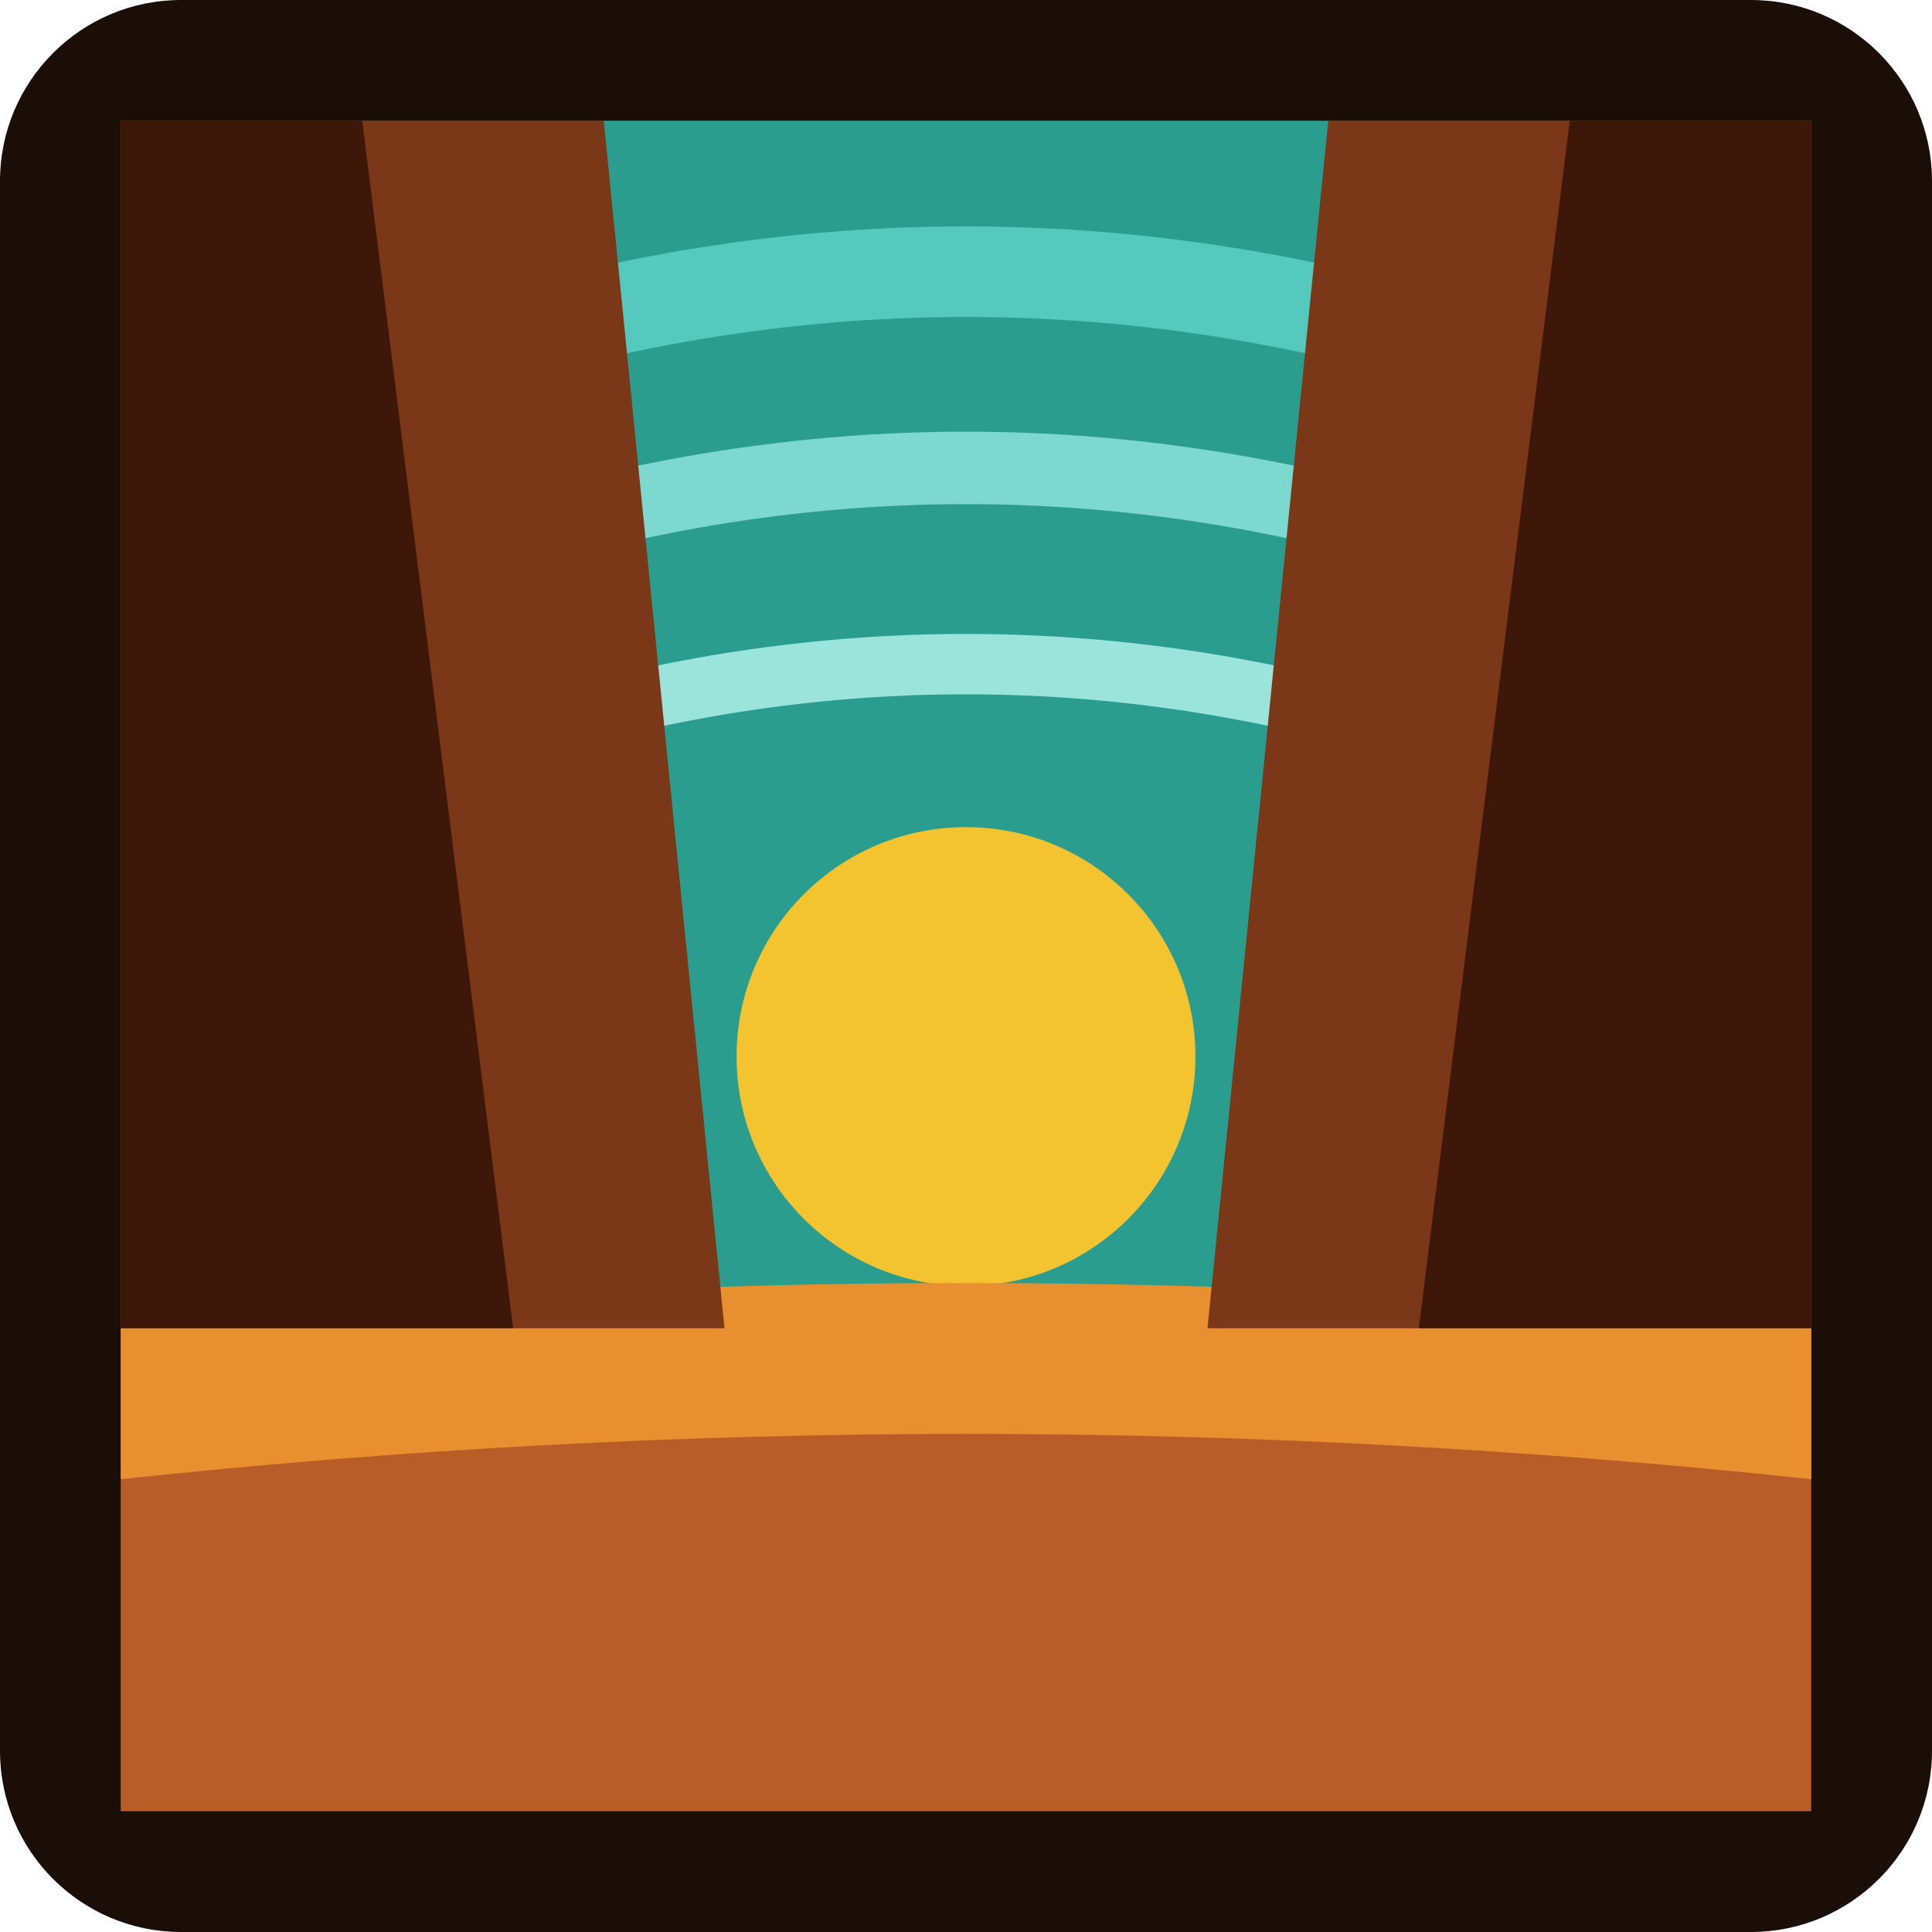
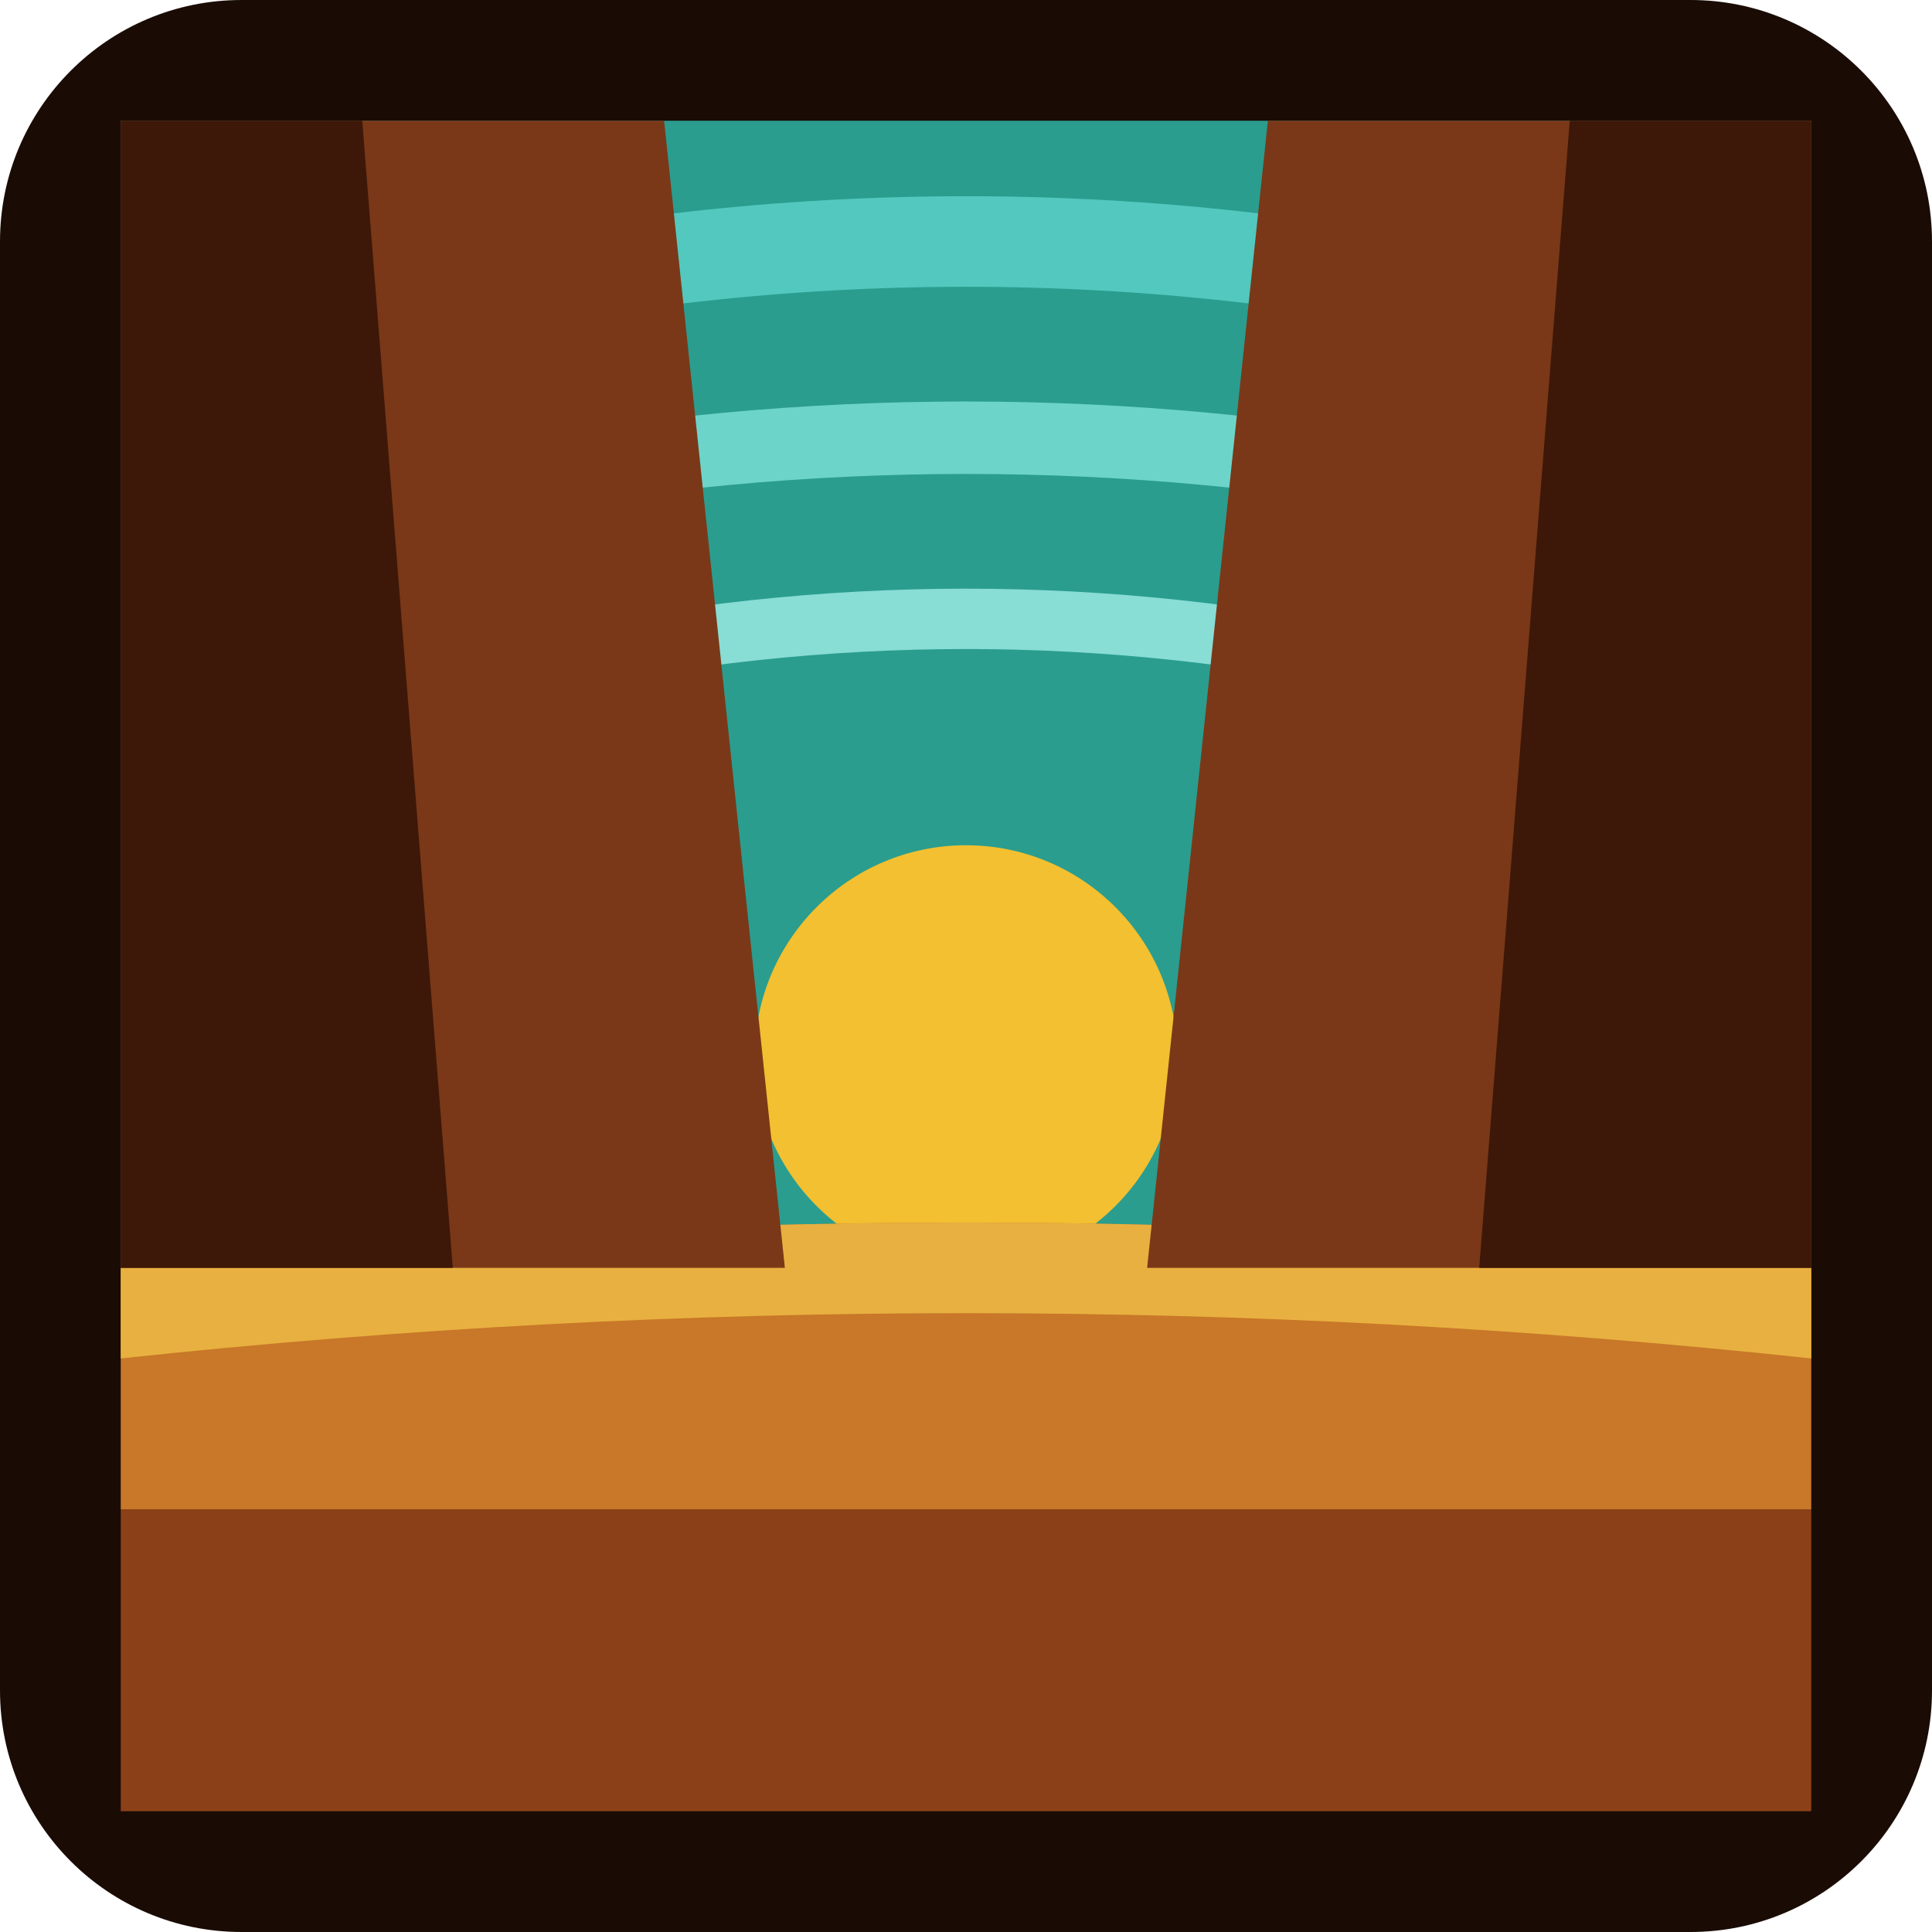
<svg xmlns="http://www.w3.org/2000/svg" viewBox="0 0 32 32">
-   <rect width="32" height="32" rx="3" fill="#1a0e06" />
-   <rect x="2" y="2" width="28" height="20" fill="#2a9d8f" />
-   <path d="M7,6 Q16,3 25,6" stroke="#56c9bf" stroke-width="1.5" fill="none" stroke-linecap="round" />
-   <path d="M8,9 Q16,6.5 24,9" stroke="#7dd9d0" stroke-width="1.2" fill="none" stroke-linecap="round" />
-   <path d="M9,12 Q16,10 23,12" stroke="#9ae4dc" stroke-width="1" fill="none" stroke-linecap="round" />
-   <circle cx="16" cy="17.5" r="3.8" fill="#f4c430" />
-   <rect x="2" y="22" width="28" height="8" fill="#b85c28" />
-   <path d="M2,22 Q16,20.5 30,22 L30,24.5 Q16,23 2,24.5Z" fill="#e89030" />
-   <path d="M2,2 L10,2 L12,22 L2,22Z" fill="#7a3818" />
-   <path d="M2,2 L6,2 L8.5,22 L2,22Z" fill="#3d1808" />
-   <path d="M30,2 L22,2 L20,22 L30,22Z" fill="#7a3818" />
-   <path d="M30,2 L26,2 L23.5,22 L30,22Z" fill="#3d1808" />
+   <rect width="32" height="32" rx="4" fill="#1a0c05" />
+   <rect x="2" y="2" width="28" height="19" fill="#2a9d8f" />
+   <path d="M7,5 Q16,3 25,5" stroke="#52c8be" stroke-width="1.5" fill="none" stroke-linecap="round" />
+   <path d="M8,8 Q16,6.5 24,8" stroke="#6dd4ca" stroke-width="1.2" fill="none" stroke-linecap="round" />
+   <path d="M9,11 Q16,9.5 23,11" stroke="#88ddd5" stroke-width="1" fill="none" stroke-linecap="round" />
+   <circle cx="16" cy="17.5" r="3.5" fill="#f2c030" />
+   <rect x="2" y="25" width="28" height="5" fill="#8b4018" />
+   <path d="M2,21 Q16,19.5 30,21 L30,25 L2,25Z" fill="#c87828" />
+   <path d="M2,21 Q16,19.5 30,21 L30,22.5 Q16,21 2,22.5Z" fill="#e8b040" />
+   <path d="M2,2 L11,2 L13,21 L2,21Z" fill="#7a3818" />
+   <path d="M2,2 L6,2 L7.5,21 L2,21Z" fill="#3d1808" />
+   <path d="M30,2 L21,2 L19,21 L30,21Z" fill="#7a3818" />
+   <path d="M30,2 L26,2 L24.5,21 L30,21Z" fill="#3d1808" />
</svg>
